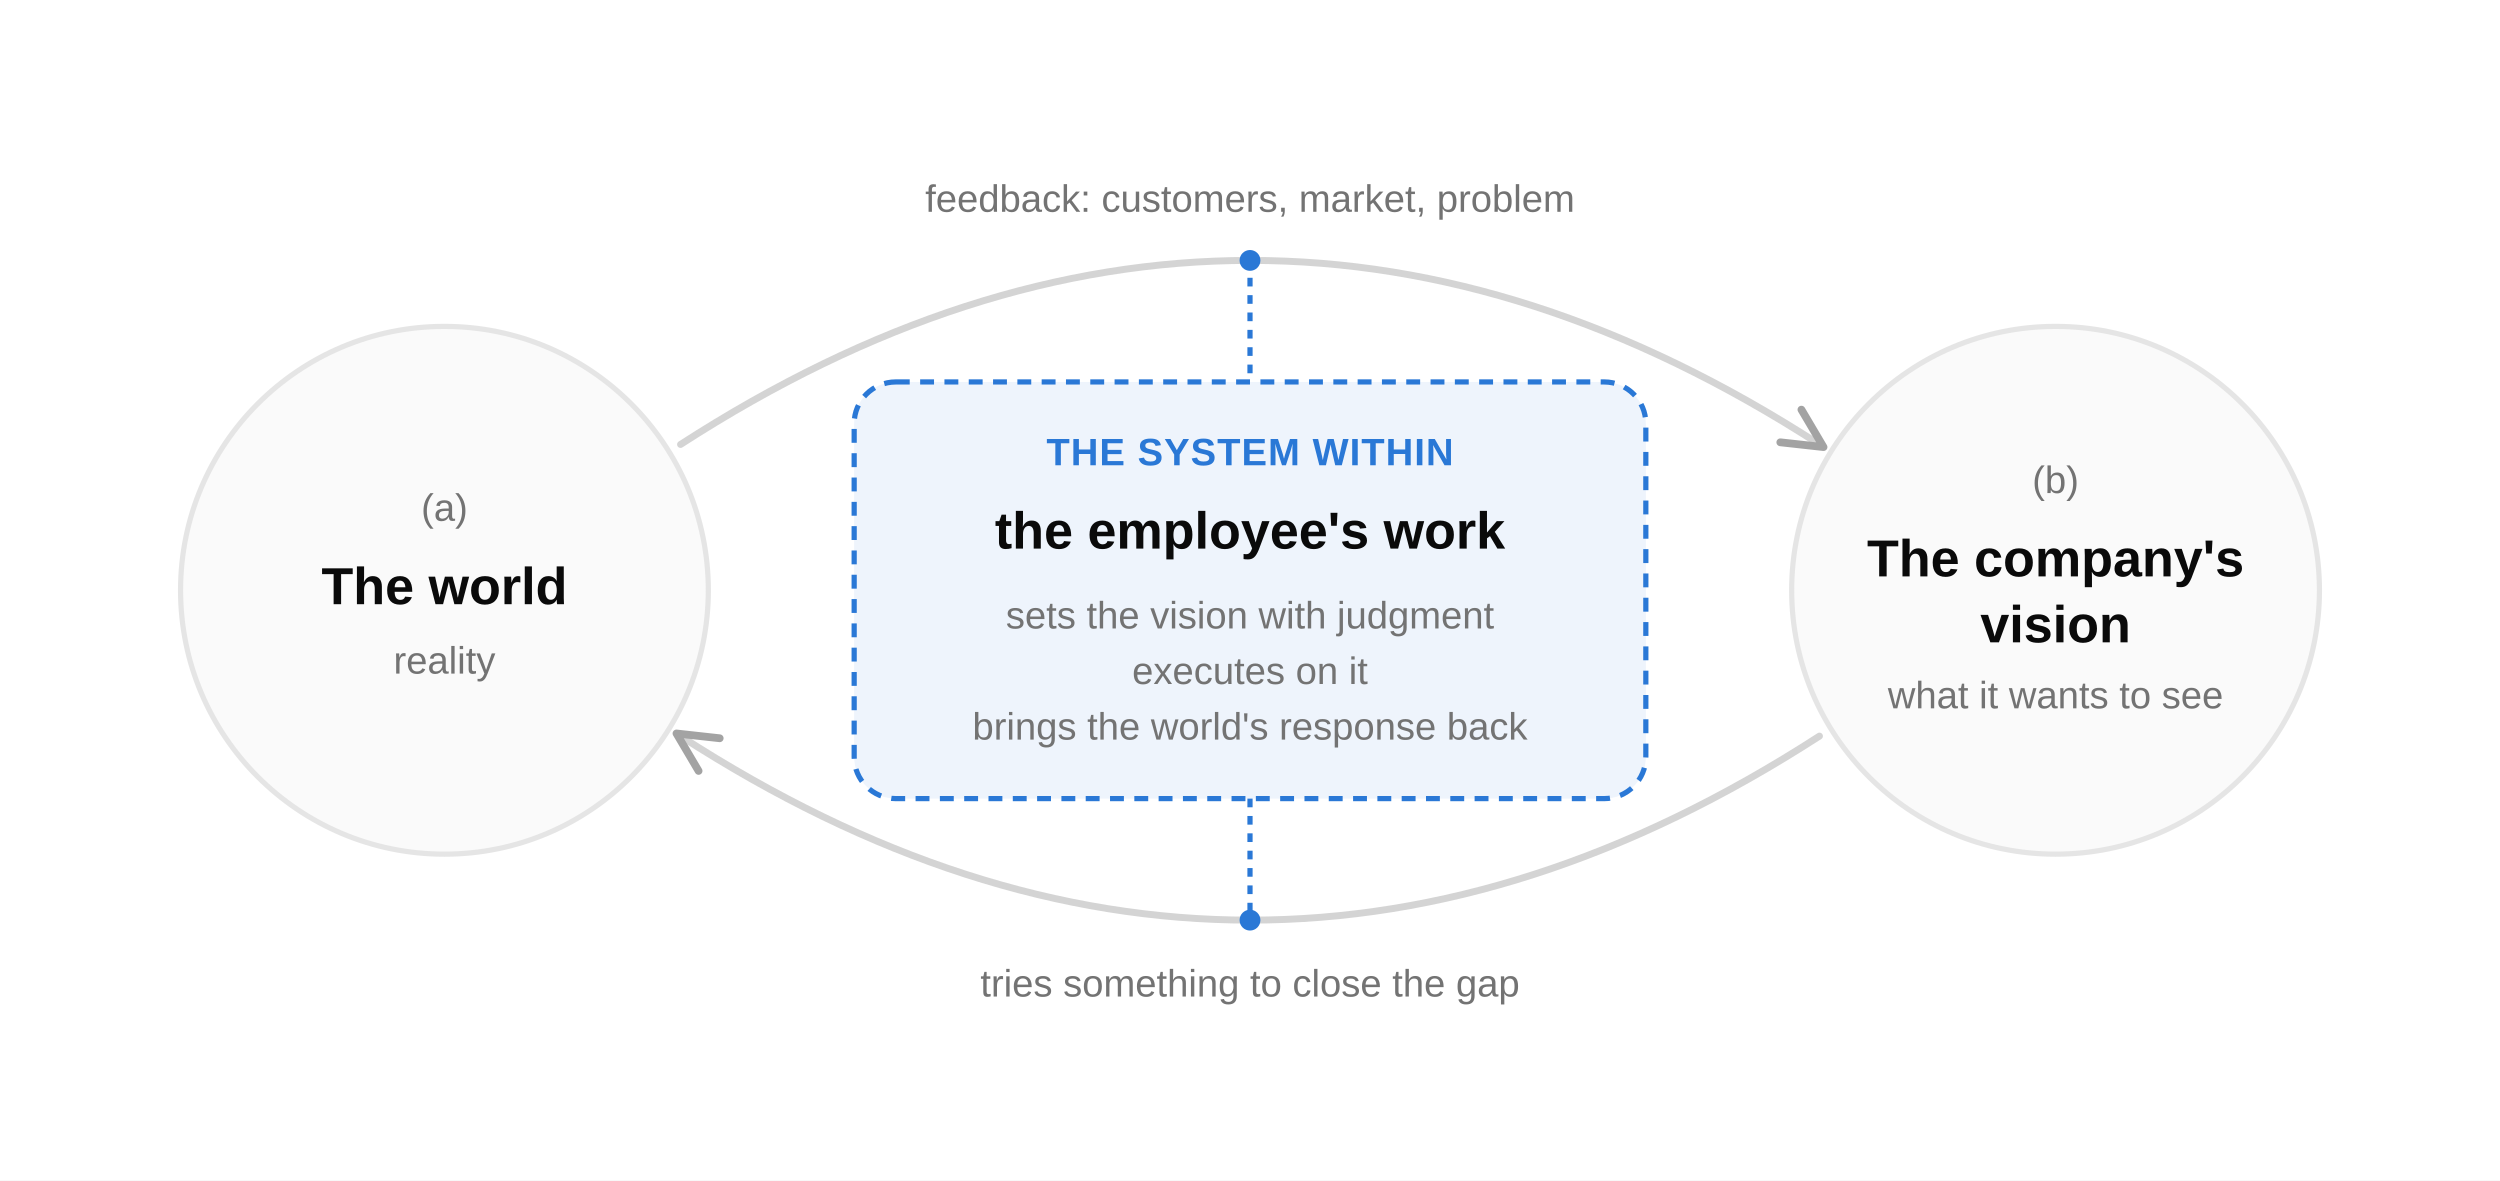
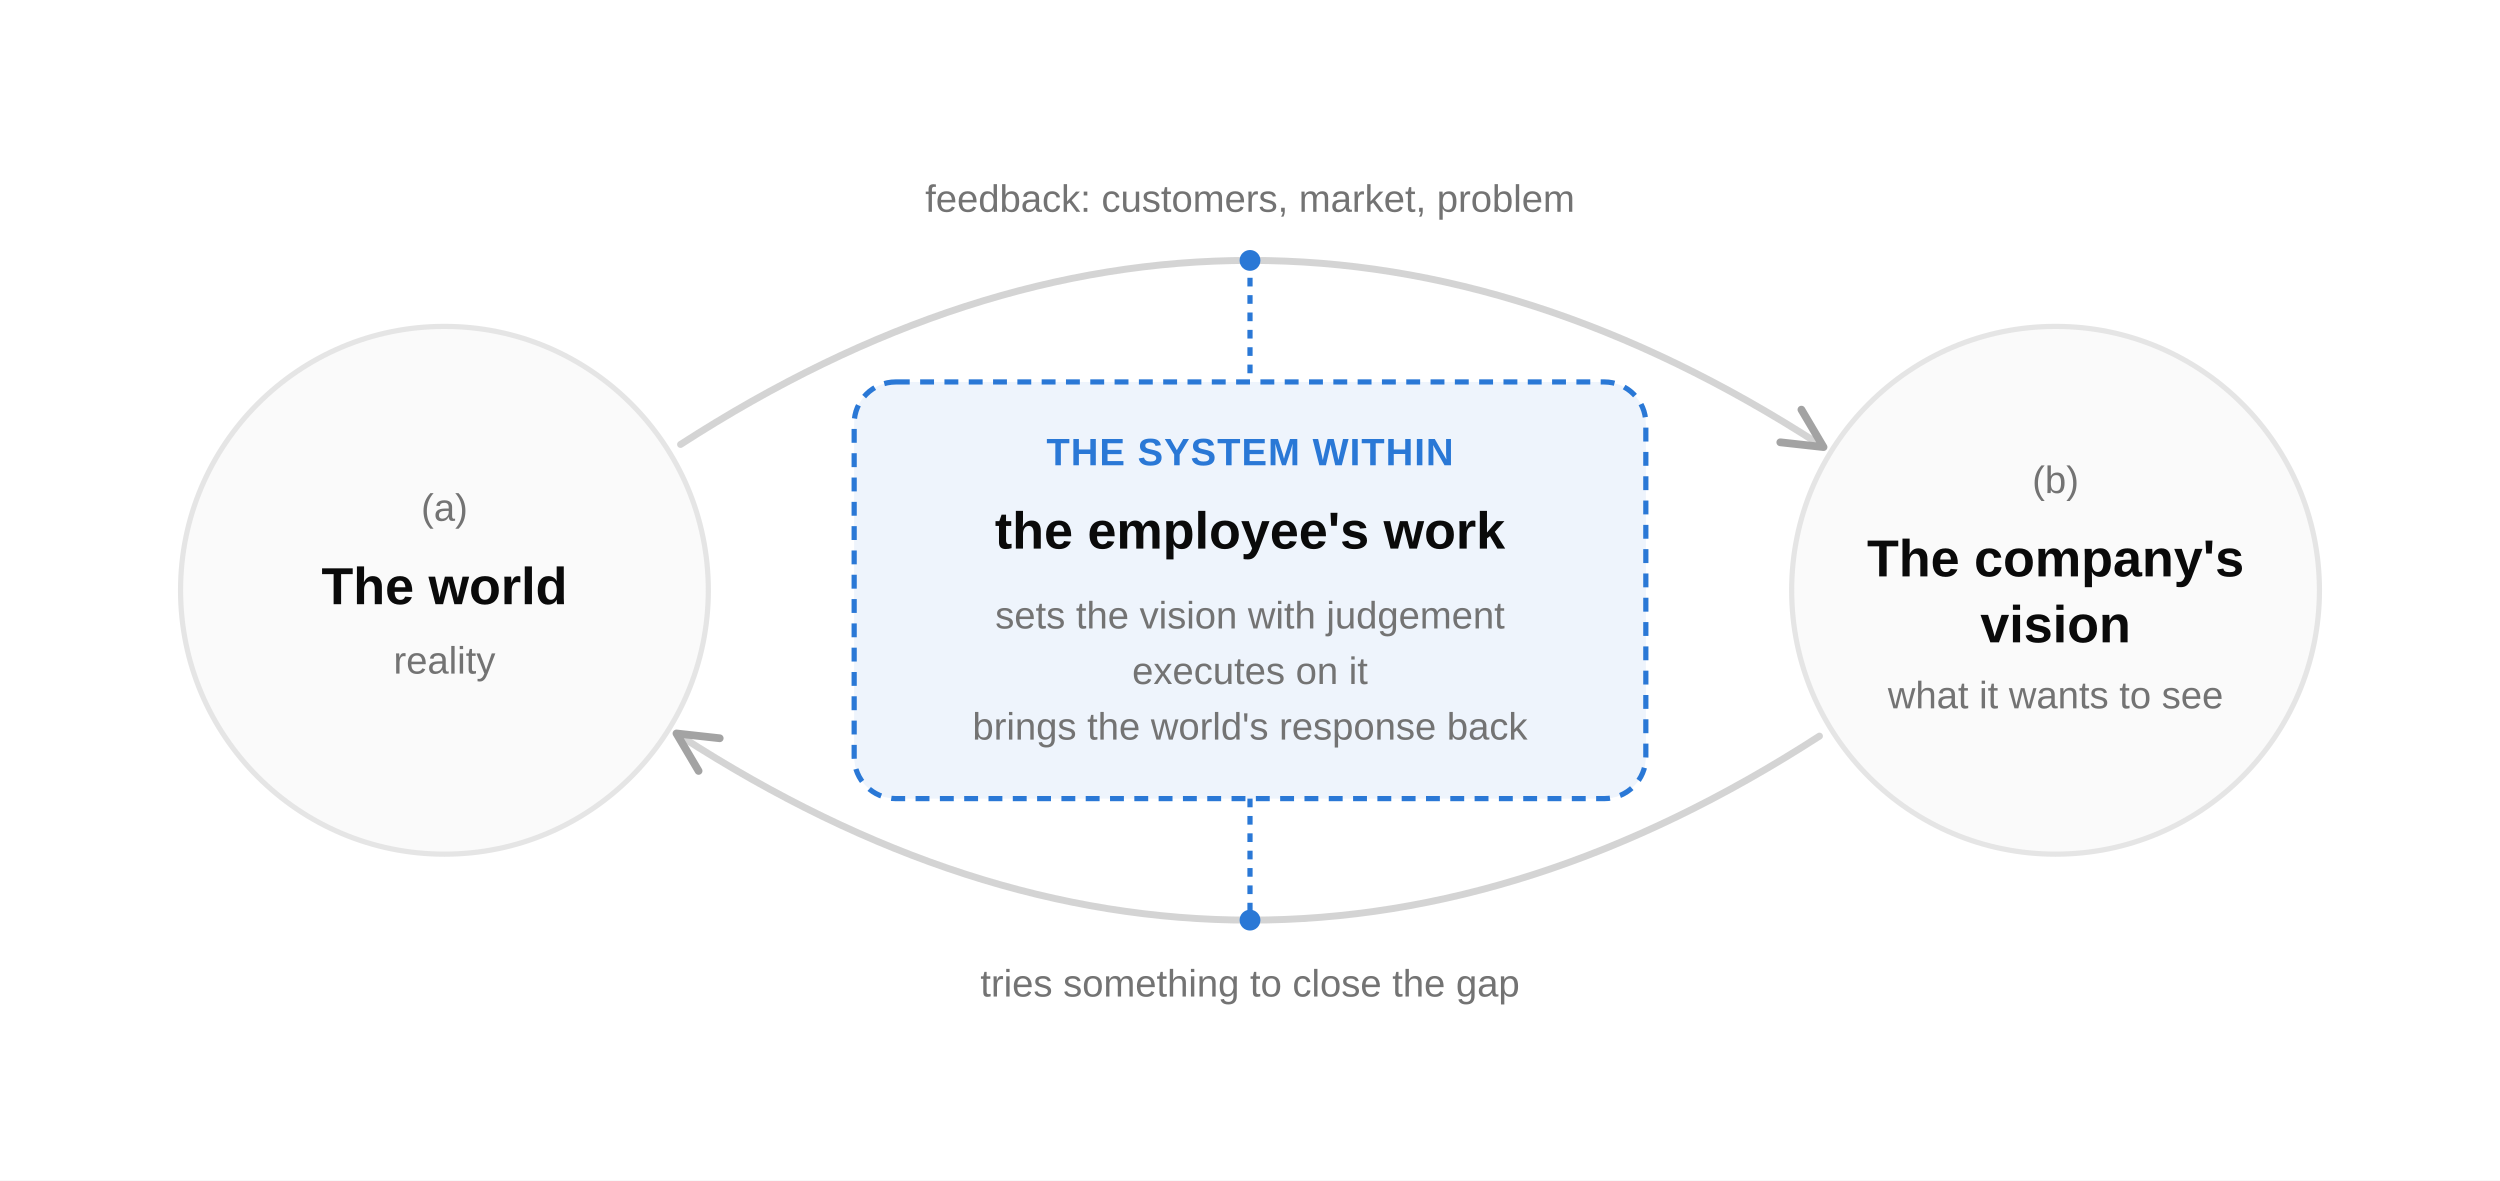
<svg xmlns="http://www.w3.org/2000/svg" viewBox="0 0 720 340" font-family="-apple-system, BlinkMacSystemFont, 'Helvetica Neue', Arial, sans-serif" role="img" aria-labelledby="t d">
  <defs>
    <marker id="ah" viewBox="0 0 10 10" refX="8" refY="5" markerWidth="7" markerHeight="7" orient="auto-start-reverse">
      <path d="M1 1 L9 5 L1 9" fill="none" stroke="#a3a3a3" stroke-width="1.6" stroke-linecap="round" stroke-linejoin="round" />
    </marker>
  </defs>
  <style>
    .node{fill:#fafafa;stroke:#e5e5e5;stroke-width:1.5}
    .arc{fill:none;stroke:#d4d4d4;stroke-width:2;stroke-linecap:round}
    .soft{fill:#2a78d6;fill-opacity:.08;stroke:#2a78d6;stroke-width:1.5;stroke-dasharray:4 3}
    .tie{stroke:#2a78d6;stroke-width:1.5;stroke-dasharray:2.5 2.5}
    .joint{fill:#2a78d6}
    .label{font-size:15px;font-weight:600;fill:#0a0a0a}
    .cap{font-size:11px;fill:#737373}
    .capb{font-size:11px;font-weight:600;fill:#2a78d6;letter-spacing:.3px}
  </style>
  <rect width="720" height="340" fill="#ffffff" />
  <path class="arc" d="M196 128 Q360 22 524 128" marker-end="url(#ah)" />
  <path class="arc" d="M524 212 Q360 318 196 212" marker-end="url(#ah)" />
  <text class="cap" x="360" y="61" text-anchor="middle">feedback: customers, market, problem</text>
  <text class="cap" x="360" y="287" text-anchor="middle">tries something to close the gap</text>
  <circle class="node" cx="128" cy="170" r="76" />
  <text class="cap" x="128" y="150" text-anchor="middle">(a)</text>
  <text class="label" x="128" y="174" text-anchor="middle">The world</text>
  <text class="cap" x="128" y="194" text-anchor="middle">reality</text>
  <circle class="node" cx="592" cy="170" r="76" />
  <text class="cap" x="592" y="142" text-anchor="middle">(b)</text>
  <text class="label" x="592" y="166" text-anchor="middle">The company's</text>
  <text class="label" x="592" y="185" text-anchor="middle">vision</text>
  <text class="cap" x="592" y="204" text-anchor="middle">what it wants to see</text>
  <line class="tie" x1="360" y1="75" x2="360" y2="110" />
  <line class="tie" x1="360" y1="230" x2="360" y2="265" />
  <circle class="joint" cx="360" cy="75" r="3" />
  <circle class="joint" cx="360" cy="265" r="3" />
  <rect class="soft" x="246" y="110" width="228" height="120" rx="12" />
  <text class="capb" x="360" y="134" text-anchor="middle">THE SYSTEM WITHIN</text>
  <text class="label" x="360" y="158" text-anchor="middle">the employee's work</text>
-   <text class="cap" x="360" y="181" text-anchor="middle">sets the vision with judgment</text>
+   <text class="cap" x="360" y="181" text-anchor="middle">sets the vision with judgement</text>
  <text class="cap" x="360" y="197" text-anchor="middle">executes on it</text>
  <text class="cap" x="360" y="213" text-anchor="middle">brings the world's response back</text>
</svg>
